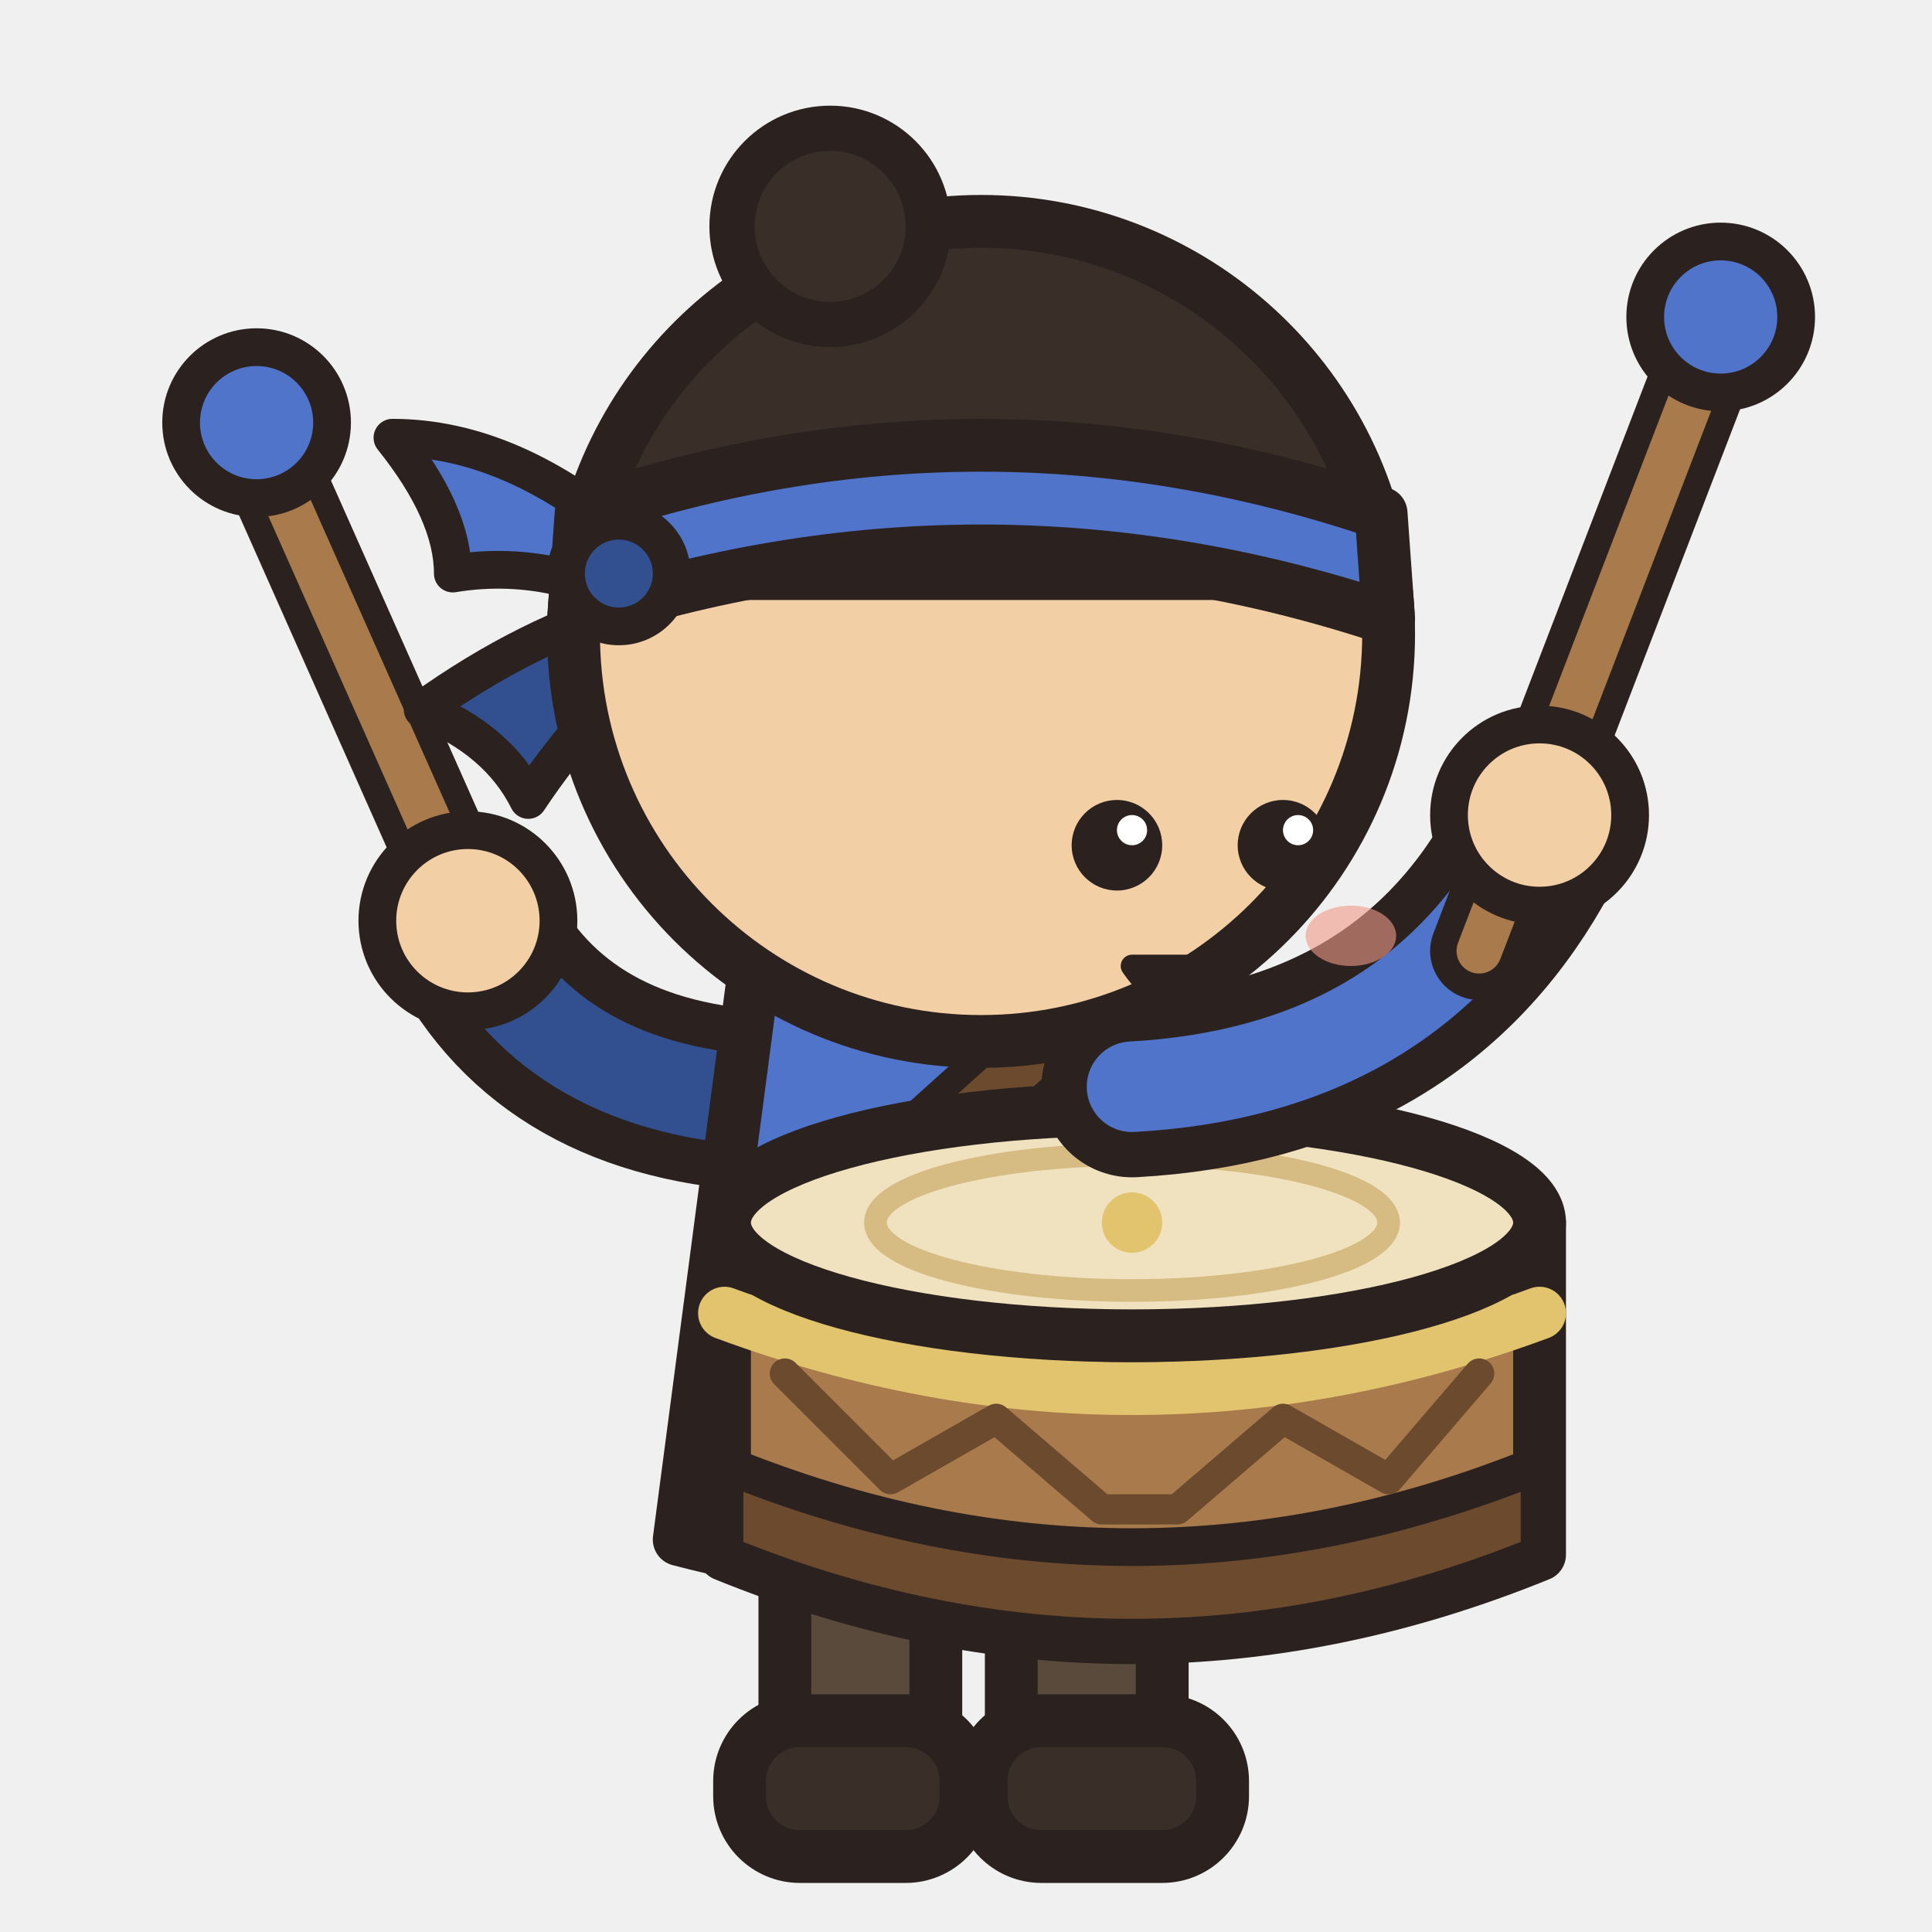
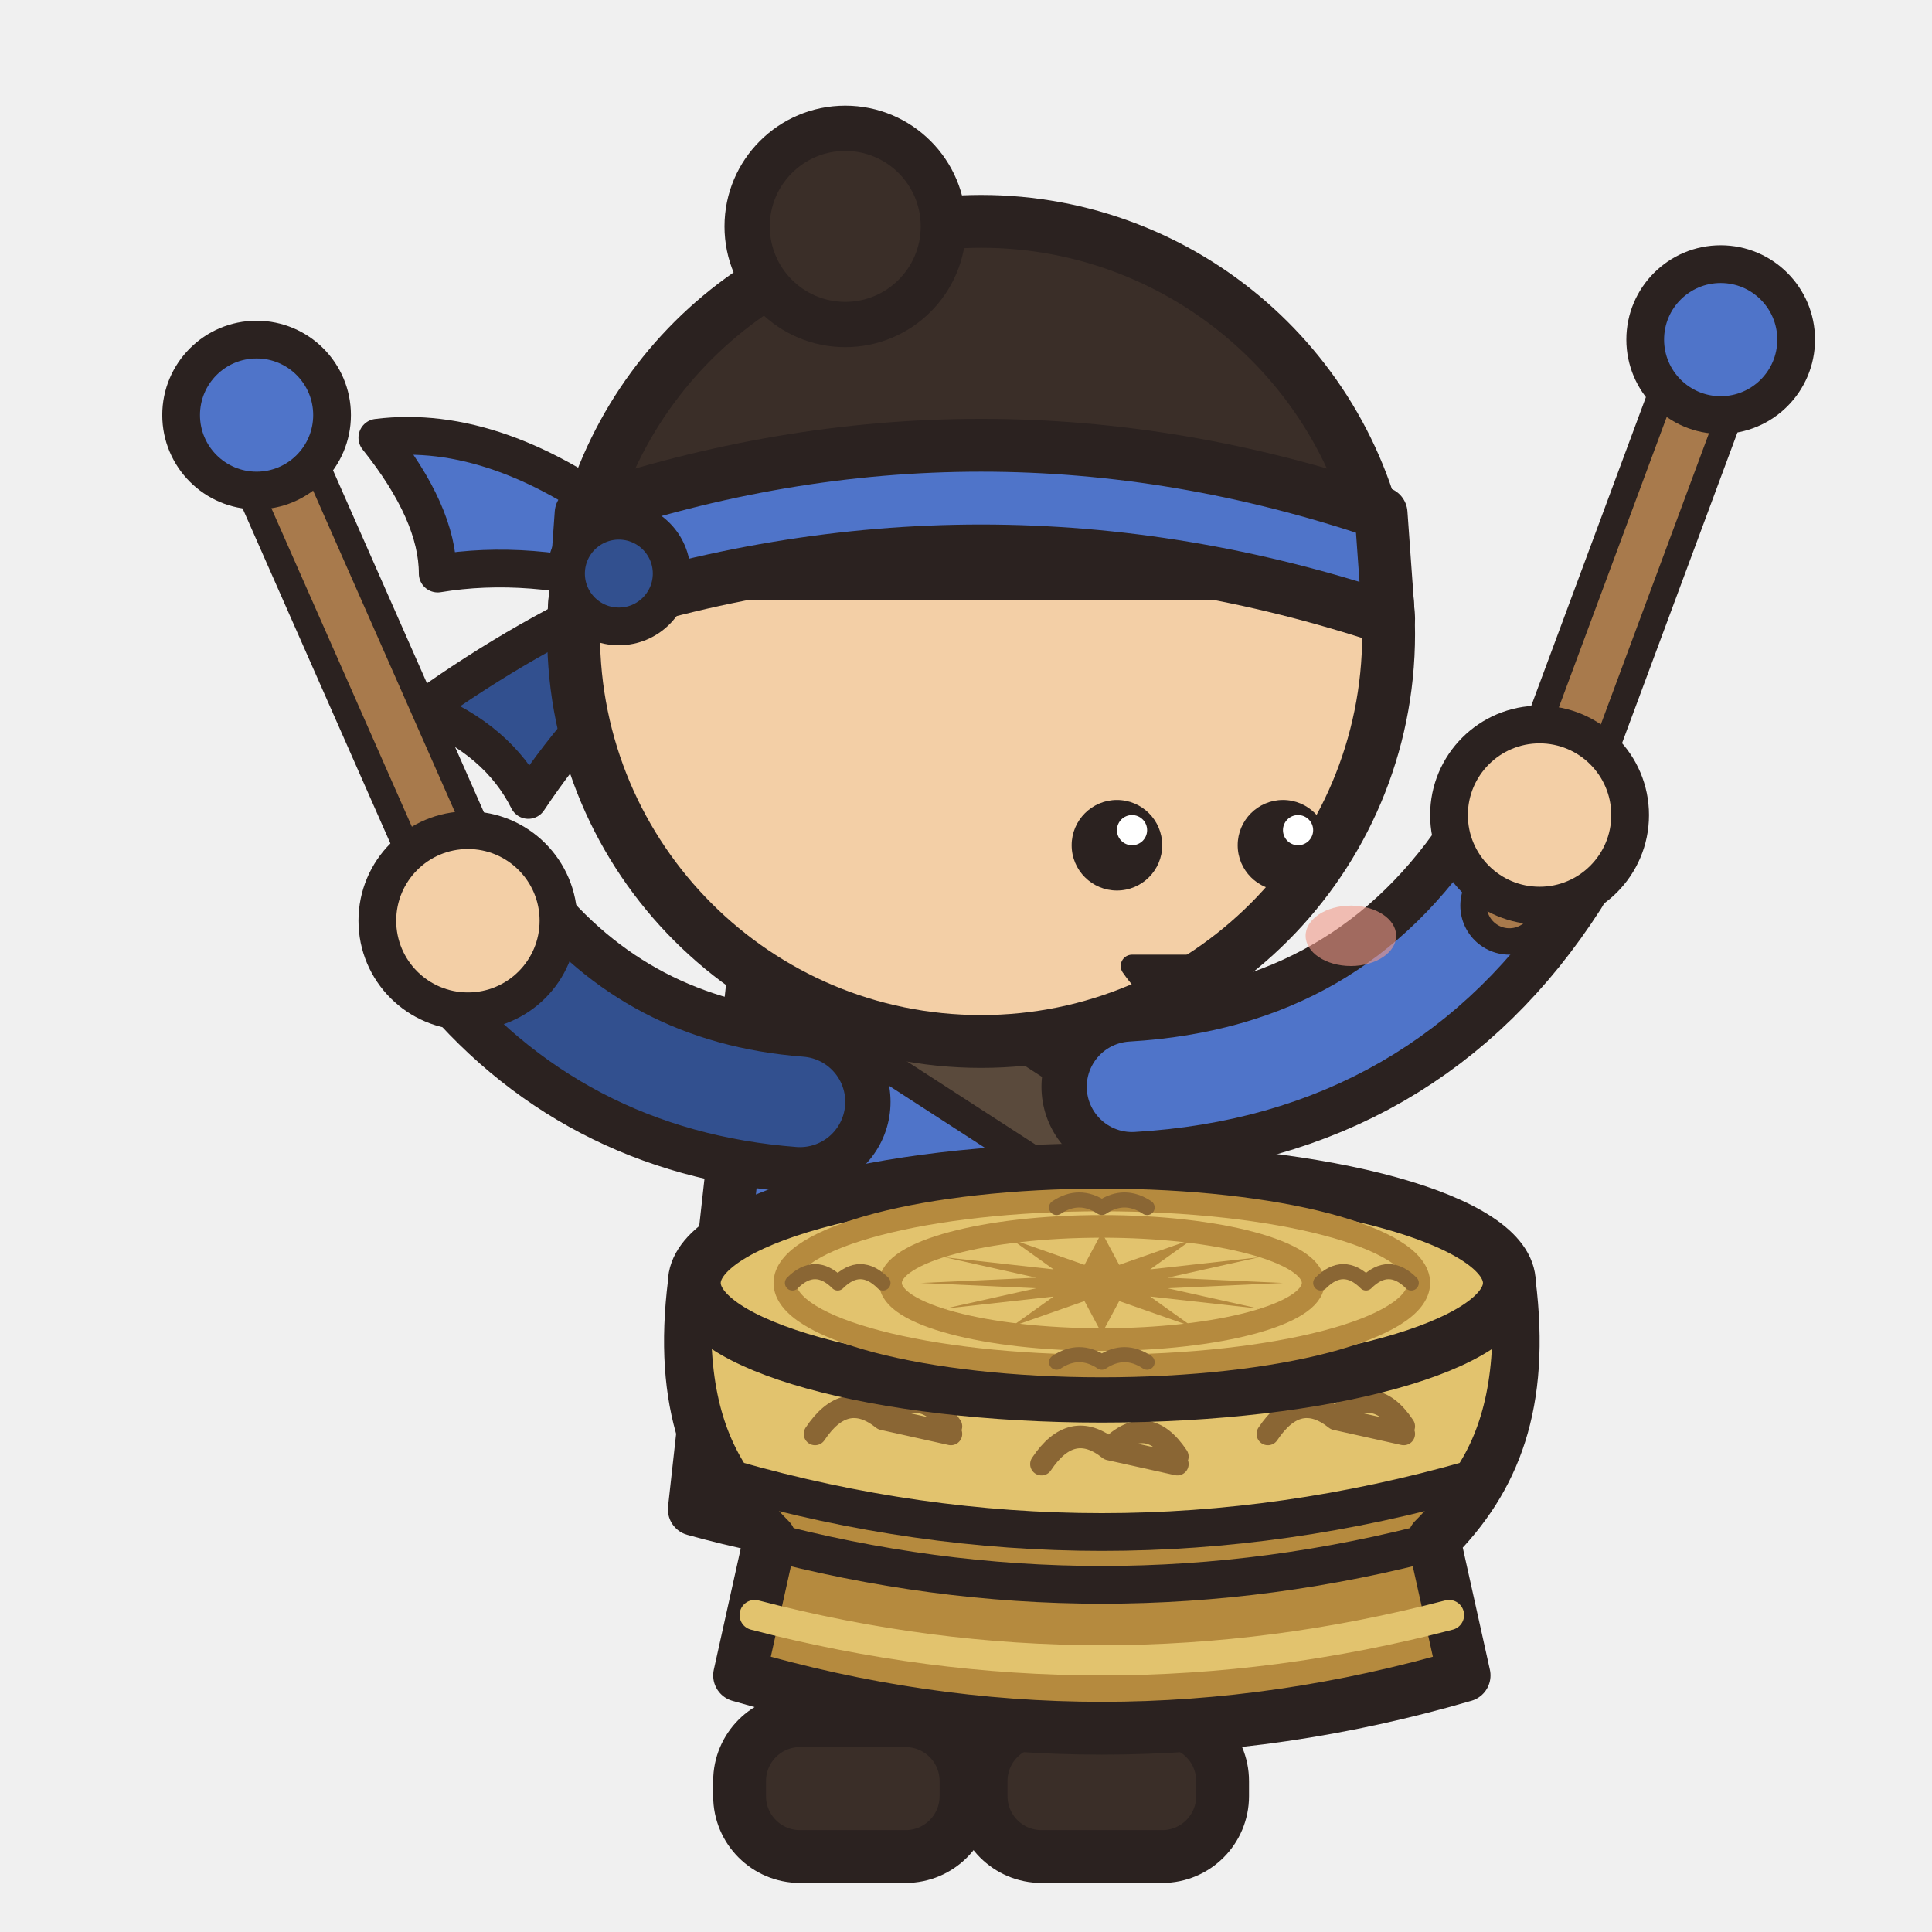
<svg xmlns="http://www.w3.org/2000/svg" viewBox="0 0 256 256" width="256" height="256">
  <g stroke="#2b2220" stroke-width="7" stroke-linejoin="round" stroke-linecap="round">
-     <line x1="68" y1="134" x2="36" y2="62" stroke="#2b2220" stroke-width="13" />
-     <line x1="68" y1="134" x2="36" y2="62" stroke="#a87a4c" stroke-width="6" />
-     <circle cx="34" cy="56" r="10" fill="#4f74c9" stroke-width="5" />
-     <path d="M106 146 Q76 146 64 126" fill="none" stroke="#2b2220" stroke-width="24" />
-     <path d="M106 146 Q76 146 64 126" fill="none" stroke="#32508f" stroke-width="12" />
-     <circle cx="62" cy="122" r="12" fill="#f3cfa6" stroke-width="5" />
-     <path d="M84 72 Q68 58 52 58 Q60 68 60 76 Q72 74 84 80 Z" fill="#4f74c9" stroke-width="5" />
-     <path d="M84 80 Q70 84 56 94 Q66 98 70 106 Q78 94 88 86 Z" fill="#32508f" stroke-width="5" />
+     <path d="M84 70 Q66 56 50 58 Q58 68 58 76 Q70 74 84 78 Z" fill="#4f74c9" stroke-width="5" />
+     <path d="M84 78 Q70 84 56 94 Q66 98 70 106 Q78 94 88 86 Z" fill="#32508f" stroke-width="5" />
    <rect x="104" y="196" width="20" height="40" rx="4" fill="#5a4a3c" />
    <rect x="134" y="196" width="20" height="40" rx="4" fill="#5a4a3c" />
    <rect x="98" y="228" width="30" height="18" rx="8" fill="#3a2e28" />
    <rect x="130" y="228" width="32" height="18" rx="8" fill="#3a2e28" />
-     <path d="M100 128 Q128 118 156 128 L166 204 Q128 214 90 204 Z" fill="#4f74c9" />
-     <path d="M148 130 L108 166" stroke="#2b2220" stroke-width="13" />
-     <path d="M148 130 L108 166" stroke="#6b4a2e" stroke-width="6" />
-     <path d="M96 162 L96 206 Q150 228 204 206 L204 162 Z" fill="#a87a4c" />
-     <path d="M96 194 Q150 216 204 194 L204 206 Q150 228 96 206 Z" fill="#6b4a2e" stroke-width="5" />
-     <path d="M96 174 Q150 194 204 174" fill="none" stroke="#e2c36e" stroke-width="7" />
-     <polyline points="104,182 118,196 132,188 146,200 156,200 170,188 184,196 196,182" fill="none" stroke="#6b4a2e" stroke-width="4" />
-     <ellipse cx="150" cy="162" rx="54" ry="15" fill="#f1e2bf" />
-     <ellipse cx="150" cy="162" rx="34" ry="9" fill="none" stroke="#d6bb82" stroke-width="3" />
-     <circle cx="150" cy="162" r="4" fill="#e2c36e" stroke="none" />
+     <path d="M100 128 Q128 118 156 128 L164 200 Q128 210 92 200 Z" fill="#4f74c9" />
+     <path d="M104 134 Q101 168 97 198 Q106 201 113 202 L114 129 Z" fill="#32508f" stroke="none" />
+     <path d="M108 128 L176 172" stroke="#2b2220" stroke-width="16" />
+     <path d="M108 128 L176 172" stroke="#5a4a3c" stroke-width="8" />
+     <path d="M92 170 C90 186 94 196 102 204 L98 222 Q146 236 194 222 L190 204 C198 196 202 186 200 170 Z" fill="#b58a3e" />
+     <path d="M92 170 C91 182 93 190 97 196 Q146 210 195 196 C199 190 201 182 200 170 Z" fill="#e2c36e" stroke-width="5" />
+     <path d="M101 204 Q146 216 191 204" fill="none" stroke-width="5" />
+     <path d="M100 214 Q146 226 192 214" fill="none" stroke="#e2c36e" stroke-width="4" />
+     <path d="M108 190 q4 -6 9 -2 q5 -5 9 1 M117 188 l9 2 M138 194 q4 -6 9 -2 q5 -5 9 1 M147 192 l9 2 M168 190 q4 -6 9 -2 q5 -5 9 1 M177 188 l9 2" fill="none" stroke="#8a6634" stroke-width="3" />
+     <ellipse cx="146" cy="170" rx="54" ry="15" fill="#e2c36e" />
+     <ellipse cx="146" cy="170" rx="42" ry="11" fill="none" stroke="#b58a3e" stroke-width="3" />
+     <ellipse cx="146" cy="170" rx="28" ry="7.5" fill="none" stroke="#b58a3e" stroke-width="3" />
+     <path d="M175 170 q3 -3 6 0 q3 -3 6 0 M105 170 q3 -3 6 0 q3 -3 6 0 M140 180.5 q3 -2 6 0 q3 -2 6 0 M140 160 q3 -2 6 0 q3 -2 6 0" fill="none" stroke="#8a6634" stroke-width="2" />
+     <polygon points="170.0,170.0 154.7,170.7 166.8,173.4 152.4,171.8 158.0,175.8 148.3,172.4 146.0,176.7 143.7,172.4 134.0,175.8 139.6,171.8 125.2,173.4 137.3,170.7 122.0,170.0 137.3,169.3 125.2,166.6 139.6,168.2 134.0,164.2 143.7,167.6 146.0,163.3 148.3,167.6 158.0,164.2 152.4,168.2 166.8,166.6 154.7,169.3" fill="#b58a3e" stroke="none" />
    <circle cx="130" cy="84" r="54" fill="#f3cfa6" />
    <path d="M76.5 76 A54 54 0 0 1 183.5 76 Z" fill="#3a2e28" />
-     <circle cx="110" cy="30" r="13" fill="#3a2e28" stroke-width="6" />
+     <circle cx="112" cy="30" r="13" fill="#3a2e28" stroke-width="6" />
    <path d="M77 68 Q130 50 183 68 L184 82 Q130 64 76 82 Z" fill="#4f74c9" />
    <circle cx="82" cy="76" r="7" fill="#32508f" stroke-width="5" />
-     <path d="M150 144 Q186 142 202 114" fill="none" stroke="#2b2220" stroke-width="24" />
-     <path d="M150 144 Q186 142 202 114" fill="none" stroke="#4f74c9" stroke-width="12" />
-     <line x1="196" y1="126" x2="226" y2="48" stroke="#2b2220" stroke-width="13" />
-     <line x1="196" y1="126" x2="226" y2="48" stroke="#a87a4c" stroke-width="6" />
-     <circle cx="228" cy="42" r="10" fill="#4f74c9" stroke-width="5" />
+     <path d="M106 146 Q80 144 64 124" fill="none" stroke="#2b2220" stroke-width="24" />
+     <path d="M106 146 Q80 144 64 124" fill="none" stroke="#32508f" stroke-width="12" />
+     <line x1="66" y1="128" x2="36" y2="60" stroke="#2b2220" stroke-width="13" />
+     <line x1="66" y1="128" x2="36" y2="60" stroke="#a87a4c" stroke-width="6" />
+     <circle cx="34" cy="55" r="10" fill="#4f74c9" stroke-width="5" />
+     <circle cx="62" cy="122" r="12" fill="#f3cfa6" stroke-width="5" />
+     <path d="M150 144 Q184 142 202 114" fill="none" stroke="#2b2220" stroke-width="24" />
+     <path d="M150 144 Q184 142 202 114" fill="none" stroke="#4f74c9" stroke-width="12" />
+     <line x1="200" y1="120" x2="226" y2="50" stroke="#2b2220" stroke-width="13" />
+     <line x1="200" y1="120" x2="226" y2="50" stroke="#a87a4c" stroke-width="6" />
+     <circle cx="228" cy="45" r="10" fill="#4f74c9" stroke-width="5" />
    <circle cx="204" cy="108" r="12" fill="#f3cfa6" stroke-width="5" />
  </g>
  <circle cx="148" cy="112" r="6" fill="#2b2220" />
  <circle cx="170" cy="112" r="6" fill="#2b2220" />
  <circle cx="150" cy="110" r="2" fill="#fff" />
  <circle cx="172" cy="110" r="2" fill="#fff" />
  <ellipse cx="179" cy="124" rx="6" ry="4" fill="#f09a88" opacity="0.6" />
  <path d="M150 128 Q157 138 164 128 Z" fill="#2b2220" stroke="#2b2220" stroke-width="3" stroke-linejoin="round" />
</svg>
